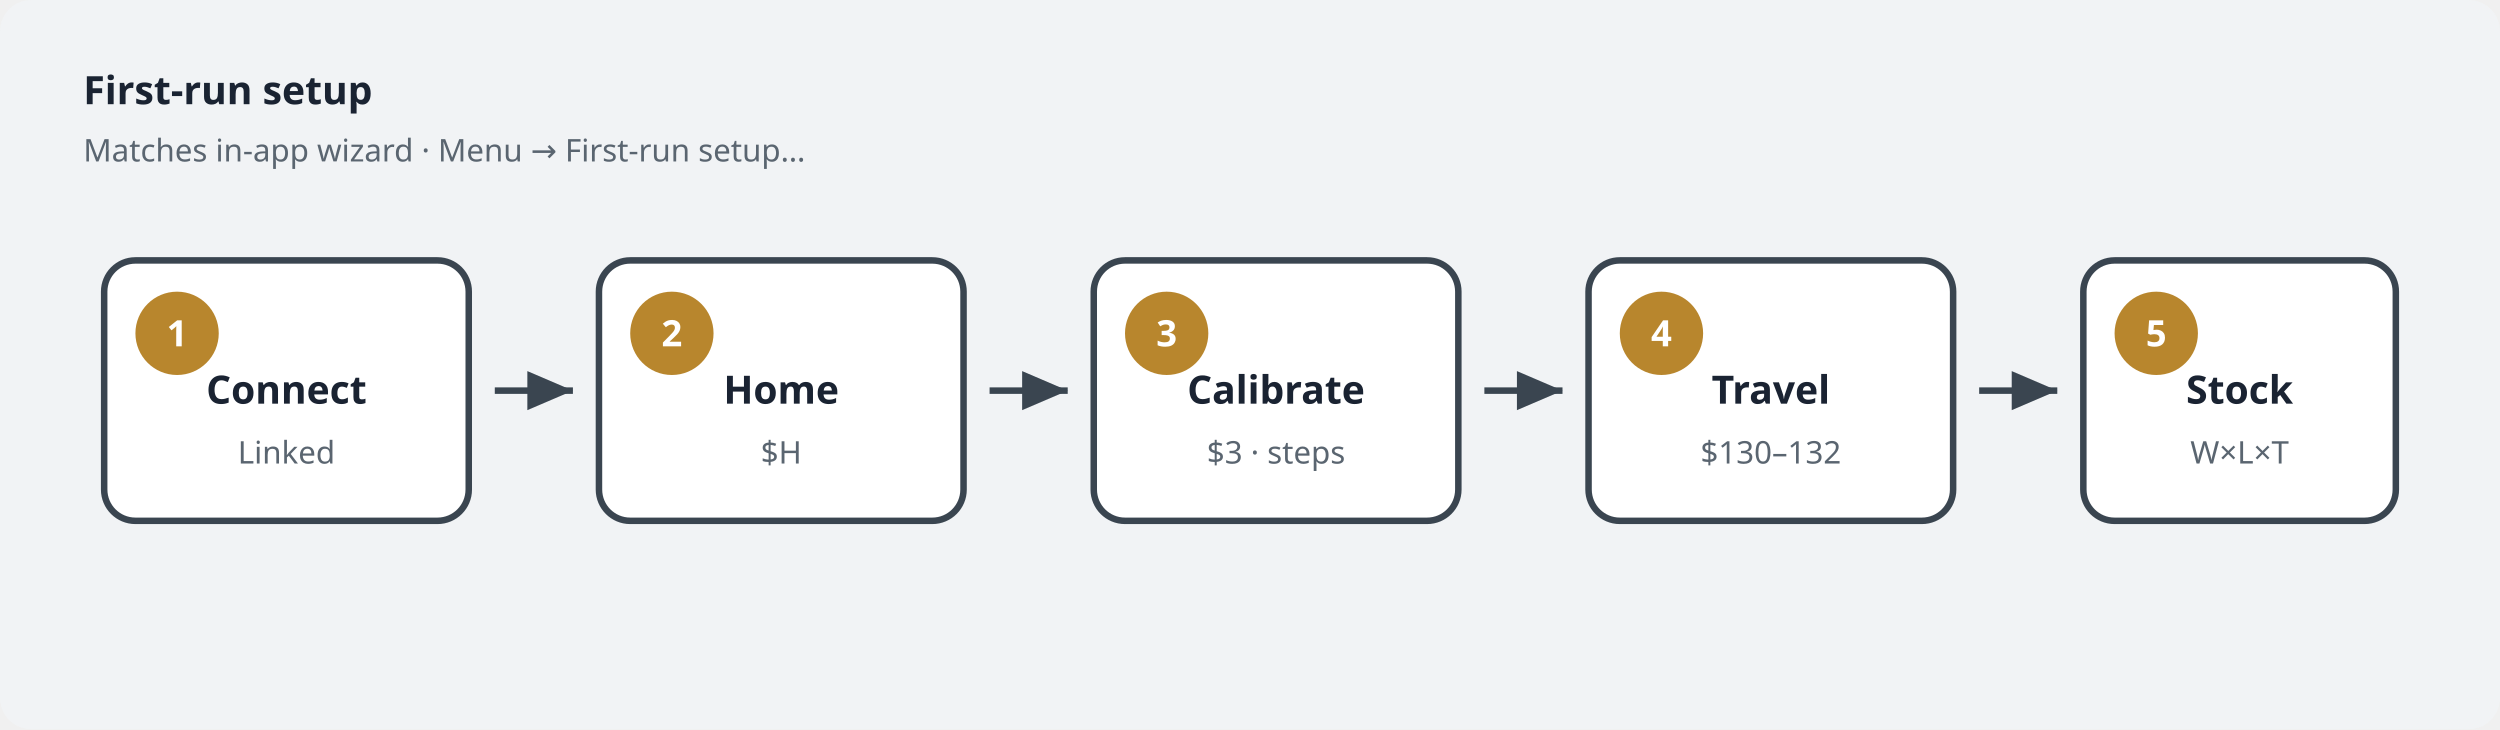
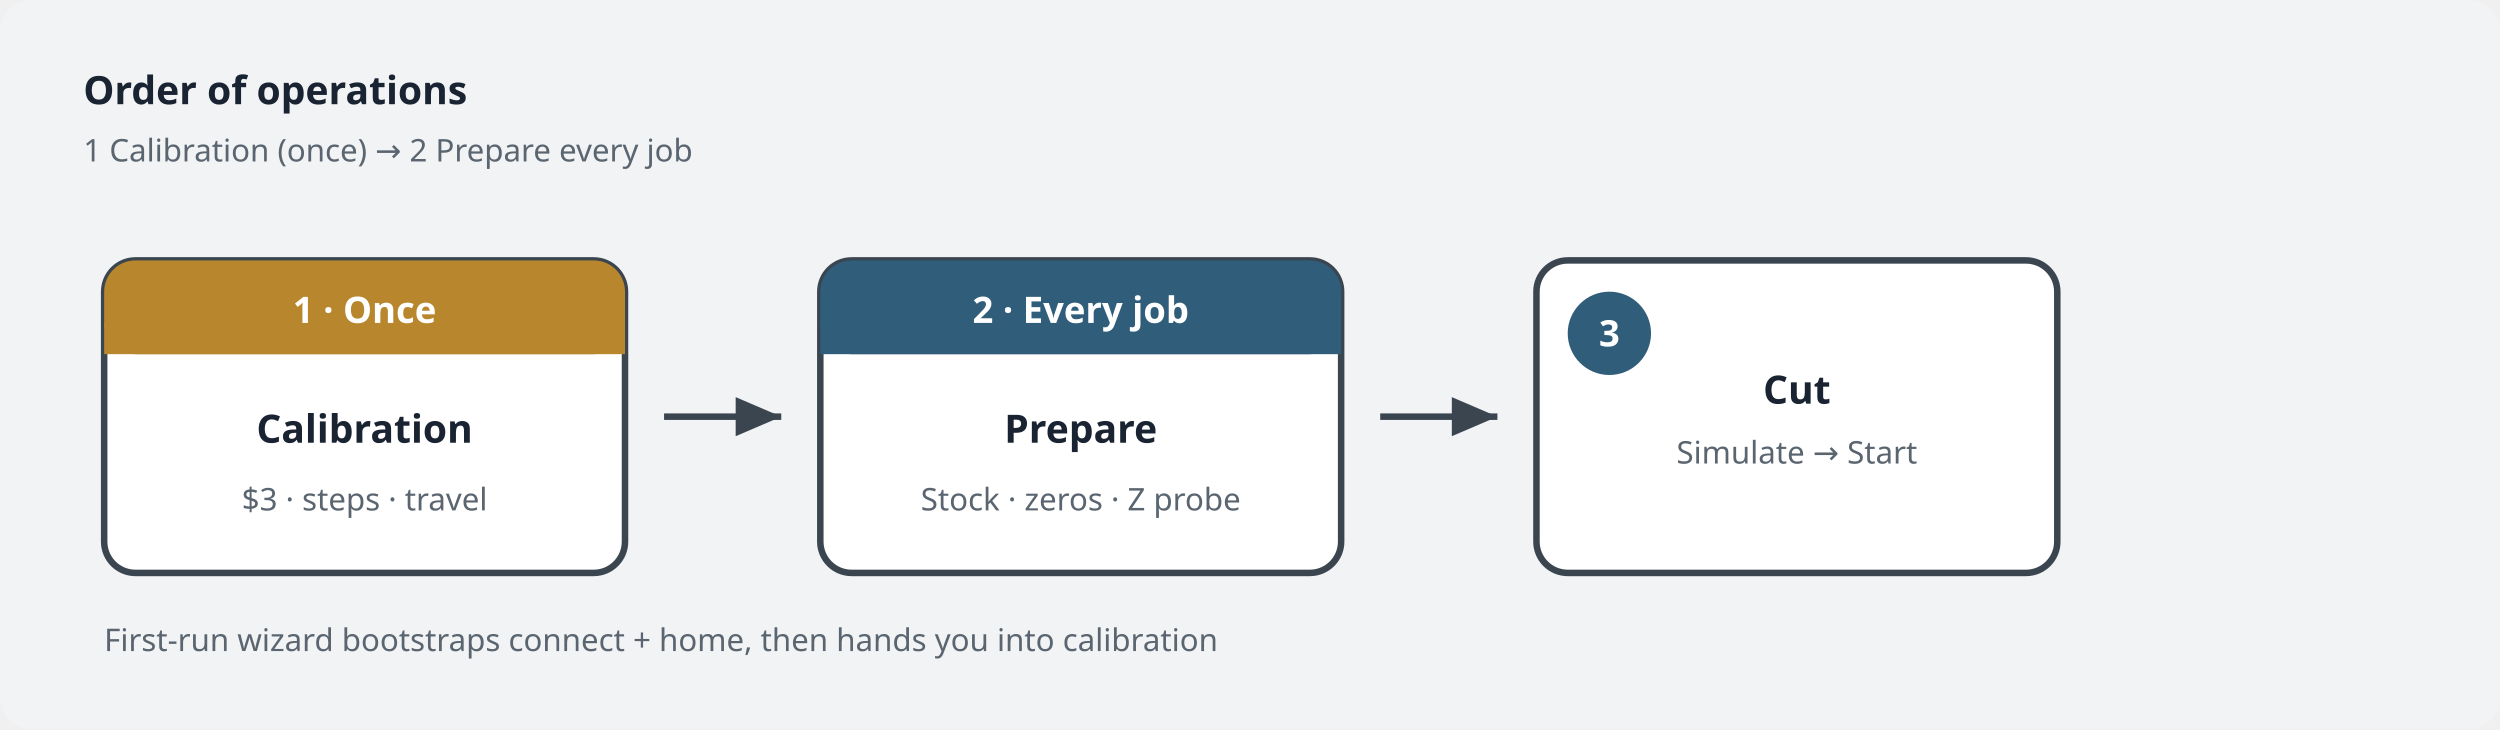
<svg xmlns="http://www.w3.org/2000/svg" viewBox="0 0 960 280" role="img" aria-labelledby="t d">
  <defs>
    <style>
      .bg { fill: #f1f3f5; }
      .box { fill: #ffffff; stroke: #3a4550; stroke-width: 2.5; }
-       .num { fill: #b8862d; }
+       .cal { fill: #b8862d; }
+       .job { fill: #2f5d7a; }
      .lab { font-family: system-ui, "Segoe UI", sans-serif; fill: #1a2332; font-size: 15px; font-weight: 700; }
      .tiny { font-size: 12px; fill: #5a6570; font-family: system-ui, "Segoe UI", sans-serif; }
      .w { fill: #ffffff; font-family: system-ui, "Segoe UI", sans-serif; font-weight: 700; font-size: 14px; }
      .arrow { stroke: #3a4550; stroke-width: 2.5; fill: none; marker-end: url(#a); }
    </style>
    <marker id="a" markerWidth="9" markerHeight="9" refX="7" refY="3" orient="auto">
      <path d="M0,0 L7,3 L0,6 Z" fill="#3a4550" />
    </marker>
  </defs>
  <rect class="bg" width="960" height="280" rx="12" />
-   <text class="lab" x="32" y="40" font-size="20">First-run setup</text>
-   <text class="tiny" x="32" y="62">Matches in-app wizard · Menu → First-run setup…</text>
+   <text class="lab" x="32" y="40" font-size="20">Order of operations</text>
+   <text class="tiny" x="32" y="62">1 Calibration (once) → 2 Prepare every job</text>
  <g transform="translate(40,100)">
-     <rect class="box" width="140" height="100" rx="12" />
-     <circle class="num" cx="28" cy="28" r="16" />
-     <text class="w" x="28" y="33" text-anchor="middle">1</text>
-     <text class="lab" x="70" y="55" text-anchor="middle">Connect</text>
-     <text class="tiny" x="70" y="78" text-anchor="middle">Linked</text>
+     <rect class="box" width="200" height="120" rx="12" />
+     <rect class="cal" width="200" height="36" rx="12" />
+     <rect class="cal" y="24" width="200" height="12" />
+     <text class="w" x="100" y="24" text-anchor="middle">1 · Once</text>
+     <text class="lab" x="100" y="70" text-anchor="middle">Calibration</text>
+     <text class="tiny" x="100" y="96" text-anchor="middle">$3 · steps · travel</text>
  </g>
-   <path class="arrow" d="M190 150 H220" />
-   <g transform="translate(230,100)">
-     <rect class="box" width="140" height="100" rx="12" />
-     <circle class="num" cx="28" cy="28" r="16" />
-     <text class="w" x="28" y="33" text-anchor="middle">2</text>
-     <text class="lab" x="70" y="55" text-anchor="middle">Home</text>
-     <text class="tiny" x="70" y="78" text-anchor="middle">$H</text>
+   <path class="arrow" d="M255 160 H300" />
+   <g transform="translate(315,100)">
+     <rect class="box" width="200" height="120" rx="12" />
+     <rect class="job" width="200" height="36" rx="12" />
+     <rect class="job" y="24" width="200" height="12" />
+     <text class="w" x="100" y="24" text-anchor="middle">2 · Every job</text>
+     <text class="lab" x="100" y="70" text-anchor="middle">Prepare</text>
+     <text class="tiny" x="100" y="96" text-anchor="middle">Stock · zeros · Z probe</text>
  </g>
-   <path class="arrow" d="M380 150 H410" />
-   <g transform="translate(420,100)">
-     <rect class="box" width="140" height="100" rx="12" />
-     <circle class="num" cx="28" cy="28" r="16" />
+   <path class="arrow" d="M530 160 H575" />
+   <g transform="translate(590,100)">
+     <rect class="box" width="200" height="120" rx="12" />
+     <circle class="job" cx="28" cy="28" r="16" />
    <text class="w" x="28" y="33" text-anchor="middle">3</text>
-     <text class="lab" x="70" y="55" text-anchor="middle">Calibrate</text>
-     <text class="tiny" x="70" y="78" text-anchor="middle">$3 · steps</text>
+     <text class="lab" x="100" y="55" text-anchor="middle">Cut</text>
+     <text class="tiny" x="100" y="78" text-anchor="middle">Simulate → Start</text>
  </g>
-   <path class="arrow" d="M570 150 H600" />
-   <g transform="translate(610,100)">
-     <rect class="box" width="140" height="100" rx="12" />
-     <circle class="num" cx="28" cy="28" r="16" />
-     <text class="w" x="28" y="33" text-anchor="middle">4</text>
-     <text class="lab" x="70" y="55" text-anchor="middle">Travel</text>
-     <text class="tiny" x="70" y="78" text-anchor="middle">$130–132</text>
-   </g>
-   <path class="arrow" d="M760 150 H790" />
-   <g transform="translate(800,100)">
-     <rect class="box" width="120" height="100" rx="12" />
-     <circle class="num" cx="28" cy="28" r="16" />
-     <text class="w" x="28" y="33" text-anchor="middle">5</text>
-     <text class="lab" x="60" y="55" text-anchor="middle">Stock</text>
-     <text class="tiny" x="60" y="78" text-anchor="middle">W×L×T</text>
-   </g>
+   <text class="tiny" x="40" y="250">First-run wizard bootstraps connect + home, then hands you into calibration</text>
</svg>
